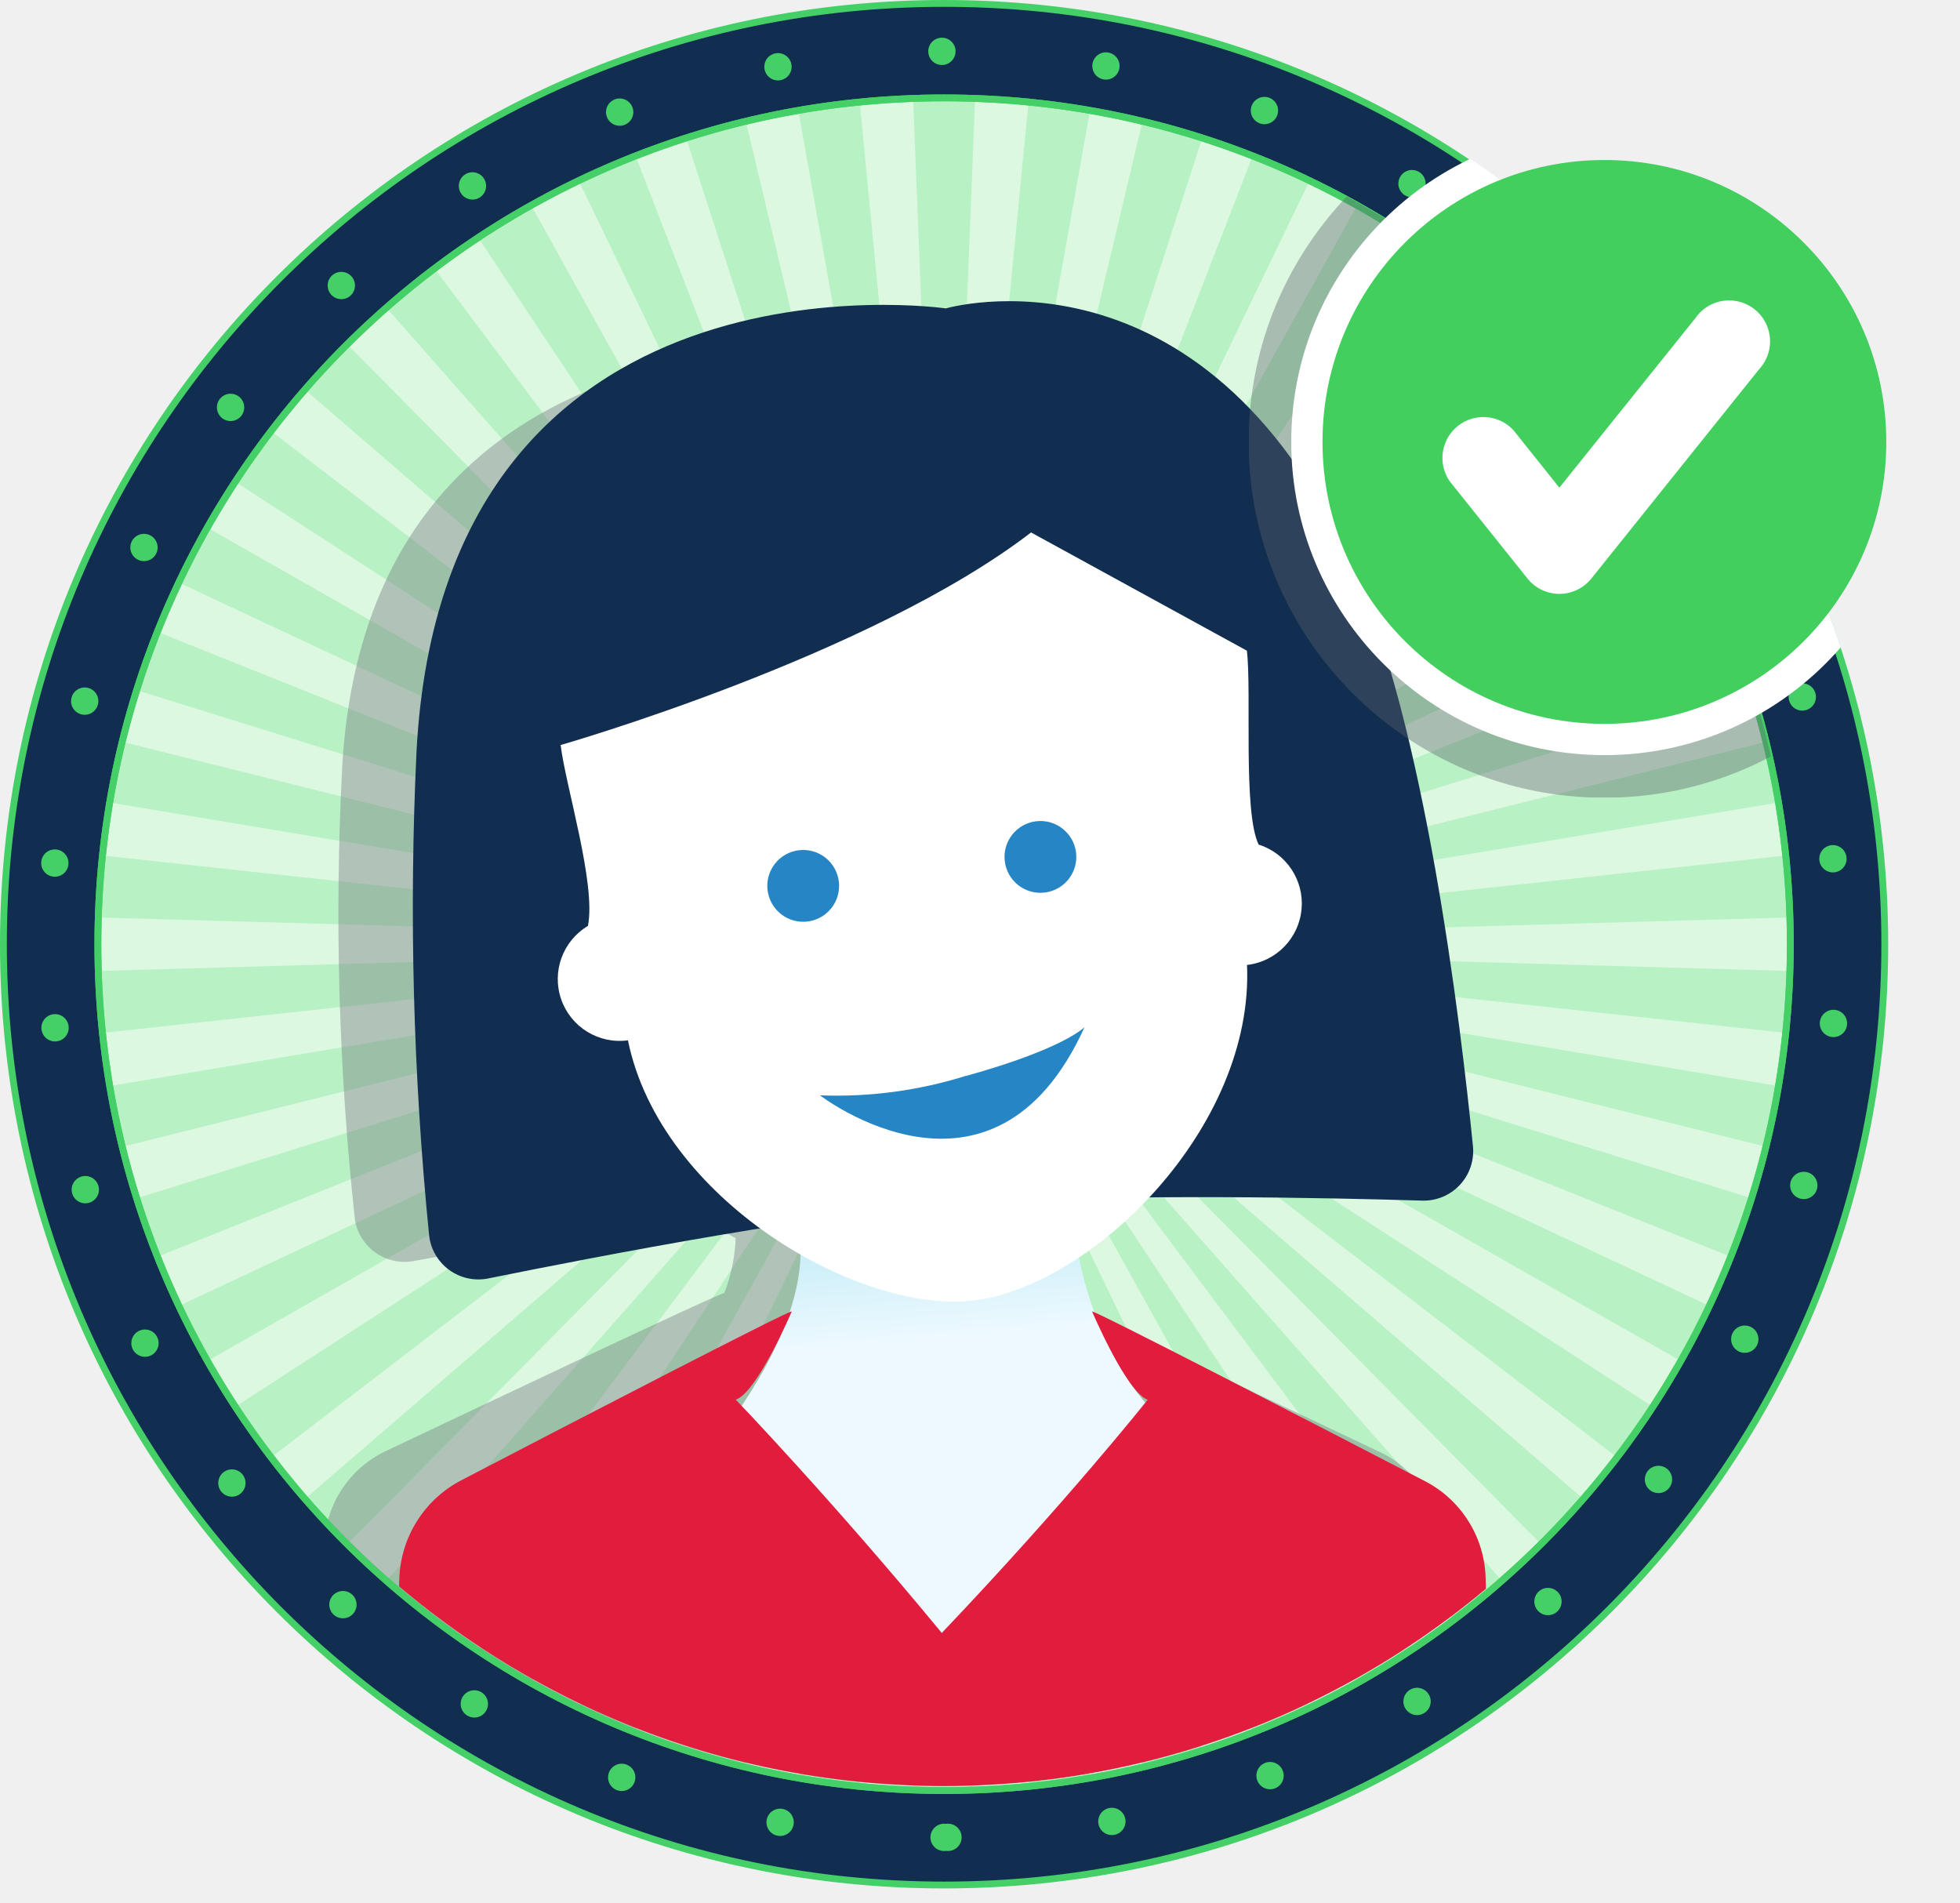
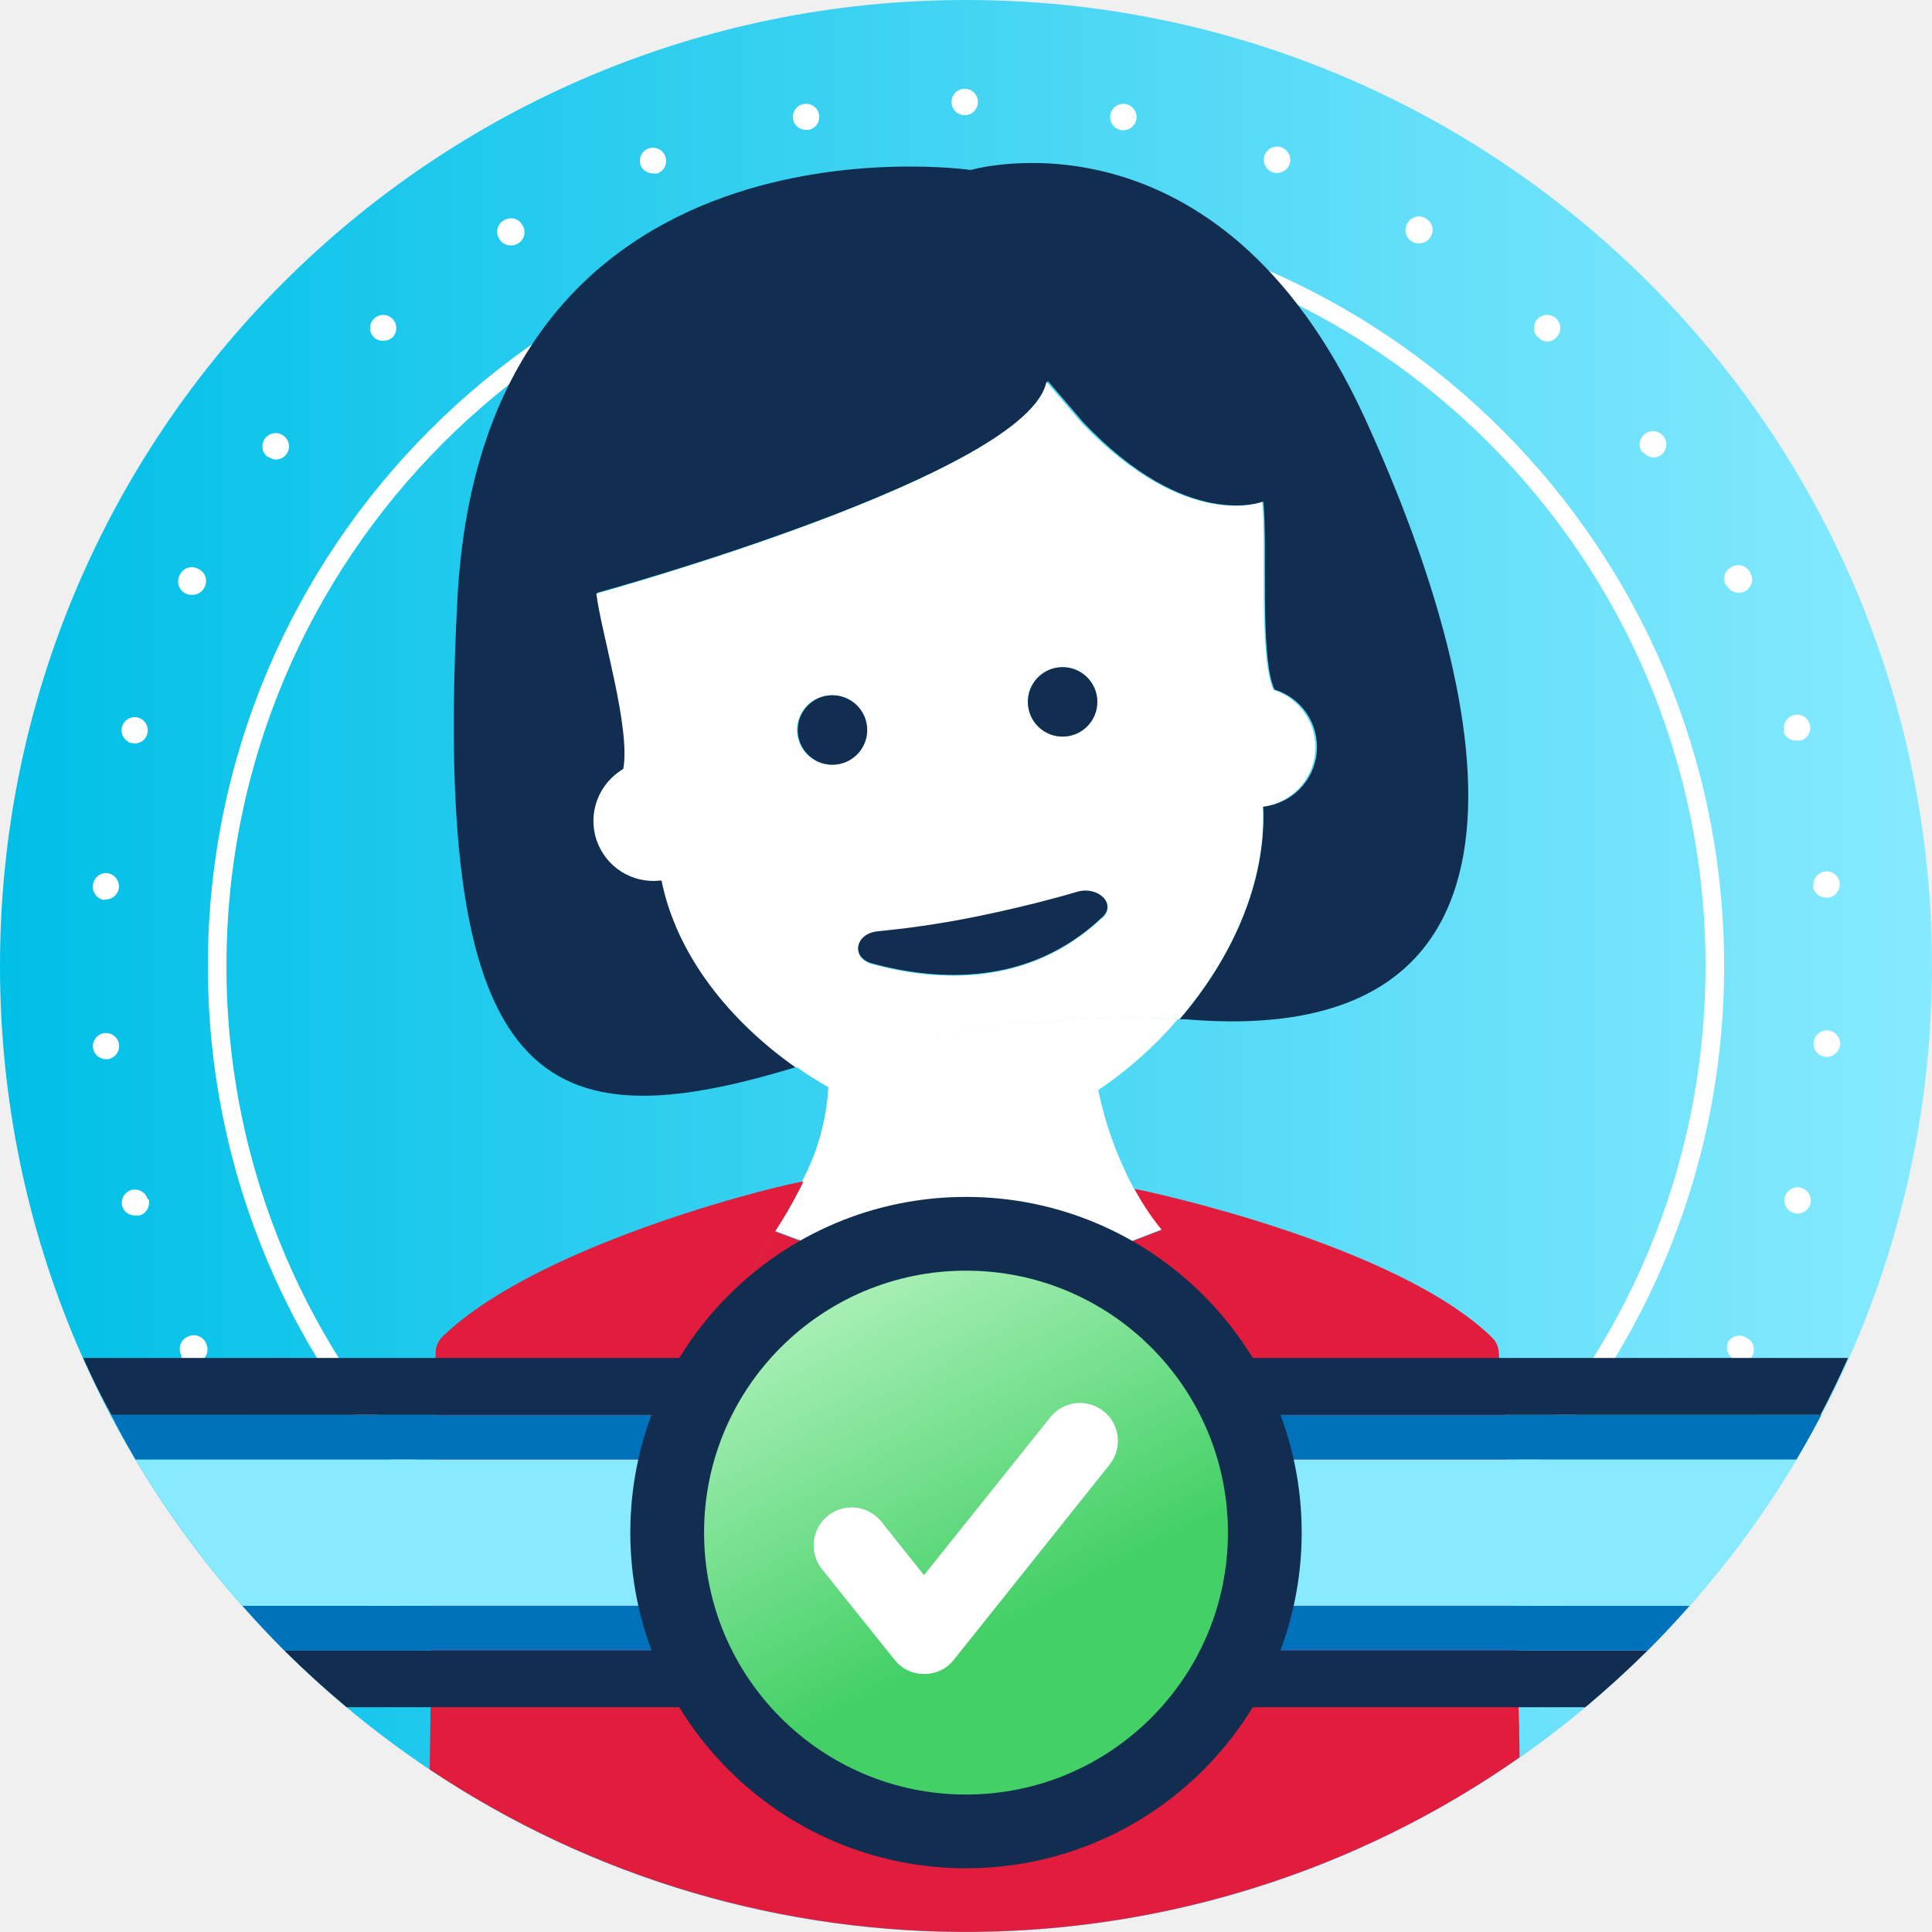
- <svg xmlns="http://www.w3.org/2000/svg" xmlns:xlink="http://www.w3.org/1999/xlink" viewBox="0 0 143.58 139.35">
+ <svg xmlns="http://www.w3.org/2000/svg" viewBox="0 0 104 104">
  <defs>
-     <filter id="luminosity-invert" filterUnits="userSpaceOnUse" color-interpolation-filters="sRGB">
-       <feColorMatrix values="-1 0 0 0 1 0 -1 0 0 1 0 0 -1 0 1 0 0 0 1 0" />
-     </filter>
-     <mask id="mask" x="-84.7" y="0" width="136.81" height="125.06" maskUnits="userSpaceOnUse">
-       <circle cx="-22.46" cy="62.82" r="61.99" stroke="#000" stroke-miterlimit="10" stroke-width="0.5" filter="url(#luminosity-invert)" />
-     </mask>
-     <mask id="mask-2" x="-91.76" y="-6.49" width="140.75" height="138.61" maskUnits="userSpaceOnUse">
-       <circle cx="-22.46" cy="62.82" r="69.3" filter="url(#luminosity-invert)" />
-     </mask>
-     <mask id="mask-3" x="7.06" y="6.87" width="123.93" height="128.35" maskUnits="userSpaceOnUse">
-       <path d="M69,130.8a62,62,0,1,1,62-62A62,62,0,0,1,69,130.8Z" filter="url(#luminosity-invert)" />
-     </mask>
-     <clipPath id="clip-path">
-       <path d="M69.16,130.82A61.83,61.83,0,1,1,131,69,61.9,61.9,0,0,1,69.16,130.82Z" fill="none" />
-     </clipPath>
-     <linearGradient id="linear-gradient" x1="66.88" y1="78.12" x2="69.29" y2="106.02" gradientUnits="userSpaceOnUse">
-       <stop offset="0" stop-color="#8adaeb" />
-       <stop offset="0.71" stop-color="#edf9ff" />
+     <linearGradient id="New_Gradient_Swatch_5" y1="52" x2="104" y2="52" gradientUnits="userSpaceOnUse">
+       <stop offset="0" stop-color="#00bfe7" />
+       <stop offset="1" stop-color="#87eaff" />
    </linearGradient>
-     <symbol id="New_Symbol" data-name="New Symbol" viewBox="0 0 52.11 52.11">
-       <g mask="url(#mask)">
-         <circle cx="26.06" cy="26.06" r="26.06" fill="#5b616a" opacity="0.4" />
-       </g>
-       <g mask="url(#mask-2)">
-         <circle cx="26.06" cy="26.06" r="22.94" fill="#fff" />
-       </g>
-       <circle cx="26.06" cy="26.06" r="20.65" fill="#42cf5e" />
-       <path d="M22.77,37.19a3,3,0,0,1-2.34-1.12l-5.71-7.14a3,3,0,0,1,4.67-3.74l3.37,4.22L32.72,17a3,3,0,1,1,4.67,3.74L25.1,36.07A3,3,0,0,1,22.77,37.19Z" fill="#fff" />
-     </symbol>
+     <linearGradient id="New_Gradient_Swatch_2" x1="45.44" y1="69.9" x2="54.48" y2="87.26" gradientUnits="userSpaceOnUse">
+       <stop offset="0" stop-color="#a7efb5" />
+       <stop offset="1" stop-color="#44d067" />
+     </linearGradient>
  </defs>
-   <g style="isolation:isolate">
-     <g id="Layer_2" data-name="Layer 2">
-       <g id="Layer_3" data-name="Layer 3">
-         <circle cx="69.16" cy="69.16" r="68.91" fill="#112e51" />
-         <path d="M69.16,134.58a65.41,65.41,0,1,1,65.41-65.41A65.49,65.49,0,0,1,69.16,134.58Z" fill="none" stroke="#44d067" stroke-linecap="round" stroke-miterlimit="10" stroke-width="2" stroke-dasharray="0 12.08" />
-         <circle cx="69.16" cy="69.16" r="68.91" fill="none" stroke="#44d067" stroke-linecap="round" stroke-miterlimit="10" stroke-width="0.5" />
-         <circle cx="69.16" cy="69.16" r="61.99" fill="#dcf8e1" stroke="#44d067" stroke-miterlimit="10" stroke-width="0.5" />
-         <g opacity="0.31">
-           <polygon points="68.5 73.96 58.49 130.18 62.98 130.8 68.5 73.96" fill="#68e380" />
-           <polygon points="69.82 64.36 79.84 8.15 75.34 7.53 69.82 64.36" fill="#68e380" />
-           <polygon points="67.86 73.83 50.28 128.16 54.65 129.38 67.86 73.83" fill="#68e380" />
-           <polygon points="70.47 64.5 88.05 10.17 83.68 8.94 70.47 64.5" fill="#68e380" />
-           <polygon points="67.23 73.61 42.42 125.04 46.58 126.84 67.23 73.61" fill="#68e380" />
-           <polygon points="71.09 64.72 95.91 13.29 91.74 11.48 71.09 64.72" fill="#68e380" />
-           <polygon points="66.65 73.3 35.06 120.88 38.94 123.23 66.65 73.3" fill="#68e380" />
-           <polygon points="71.68 65.02 103.27 17.45 99.39 15.09 71.68 65.02" fill="#68e380" />
-           <polygon points="66.11 72.92 28.34 115.75 31.86 118.61 66.11 72.92" fill="#68e380" />
-           <polygon points="72.22 65.41 109.99 22.58 106.47 19.71 72.22 65.41" fill="#68e380" />
-           <polygon points="65.62 72.47 22.37 109.76 25.47 113.07 65.62 72.47" fill="#68e380" />
-           <polygon points="72.7 65.86 115.95 28.57 112.86 25.25 72.7 65.86" fill="#68e380" />
-           <polygon points="65.2 71.96 17.28 103.01 19.9 106.72 65.2 71.96" fill="#68e380" />
-           <polygon points="73.12 66.37 121.04 35.32 118.43 31.61 73.12 66.37" fill="#68e380" />
-           <polygon points="64.86 71.39 13.16 95.63 15.24 99.66 64.86 71.39" fill="#68e380" />
-           <polygon points="73.46 66.93 125.17 42.7 123.08 38.67 73.46 66.93" fill="#68e380" />
-           <polygon points="64.6 70.78 10.07 87.75 11.59 92.03 64.6 70.78" fill="#68e380" />
-           <polygon points="73.73 67.54 128.25 50.57 126.73 46.3 73.73 67.54" fill="#68e380" />
-           <polygon points="64.42 70.15 8.09 79.54 9.02 83.98 64.42 70.15" fill="#68e380" />
-           <polygon points="73.91 68.18 130.23 58.79 129.31 54.35 73.91 68.18" fill="#68e380" />
-           <polygon points="64.33 69.49 7.25 71.12 7.56 75.65 64.33 69.49" fill="#68e380" />
-           <polygon points="74 68.83 131.08 67.2 130.77 62.67 74 68.83" fill="#68e380" />
-           <polygon points="64.33 68.83 7.56 62.67 7.25 67.2 64.33 68.83" fill="#68e380" />
-           <polygon points="74 69.49 130.77 75.65 131.08 71.12 74 69.49" fill="#68e380" />
-           <polygon points="64.42 68.18 9.02 54.35 8.09 58.79 64.42 68.18" fill="#68e380" />
-           <polygon points="73.91 70.15 129.31 83.98 130.23 79.54 73.91 70.15" fill="#68e380" />
-           <polygon points="64.6 67.54 11.59 46.3 10.07 50.57 64.6 67.54" fill="#68e380" />
-           <polygon points="73.73 70.78 126.73 92.03 128.25 87.75 73.73 70.78" fill="#68e380" />
-           <polygon points="64.86 66.93 15.24 38.67 13.16 42.7 64.86 66.93" fill="#68e380" />
-           <polygon points="73.46 71.39 123.08 99.66 125.17 95.63 73.46 71.39" fill="#68e380" />
-           <polygon points="65.2 66.37 19.9 31.61 17.28 35.32 65.2 66.37" fill="#68e380" />
-           <polygon points="73.12 71.96 118.43 106.72 121.04 103.01 73.12 71.96" fill="#68e380" />
-           <polygon points="65.62 65.86 25.47 25.25 22.37 28.57 65.62 65.86" fill="#68e380" />
-           <polygon points="72.7 72.47 112.86 113.07 115.95 109.76 72.7 72.47" fill="#68e380" />
-           <polygon points="66.11 65.41 31.86 19.71 28.34 22.58 66.11 65.41" fill="#68e380" />
-           <polygon points="72.22 72.92 106.47 118.61 109.99 115.75 72.22 72.92" fill="#68e380" />
-           <polygon points="66.65 65.02 38.94 15.09 35.06 17.45 66.65 65.02" fill="#68e380" />
-           <polygon points="71.68 73.3 99.39 123.23 103.27 120.88 71.68 73.3" fill="#68e380" />
-           <polygon points="67.23 64.72 46.58 11.48 42.42 13.29 67.23 64.72" fill="#68e380" />
-           <polygon points="71.09 73.61 91.74 126.84 95.91 125.04 71.09 73.61" fill="#68e380" />
-           <polygon points="67.86 64.5 54.65 8.94 50.28 10.17 67.86 64.5" fill="#68e380" />
-           <polygon points="70.47 73.83 83.68 129.38 88.05 128.16 70.47 73.83" fill="#68e380" />
-           <polygon points="68.5 64.36 62.98 7.53 58.49 8.15 68.5 64.36" fill="#68e380" />
-           <polygon points="69.82 73.96 75.34 130.8 79.84 130.18 69.82 73.96" fill="#68e380" />
-           <polygon points="69.16 64.32 71.43 7.26 66.89 7.26 69.16 64.32" fill="#68e380" />
-           <polygon points="69.16 74.01 66.89 131.07 71.43 131.07 69.16 74.01" fill="#68e380" />
-         </g>
-       </g>
-       <g id="Layer_1-2" data-name="Layer 1">
-         <g mask="url(#mask-3)">
-           <path d="M105.47,112.93a7.7,7.7,0,0,0-4.55-6.65C93.08,102.56,77.43,95.14,76,94.64a26.24,26.24,0,0,1-1.15-3.73,29.84,29.84,0,0,0,5.3-4.14c8.2-.07,15.94.1,20.5.23a3.55,3.55,0,0,0,3.83-3.74c-.93-8.54-3.64-29.06-9.07-39.93C84.05,20.55,64.89,25.68,64.89,25.68s-37.78-5-39.82,30.47A208,208,0,0,0,26,89.34a3.69,3.69,0,0,0,4.45,3c4.62-.86,12.6-2.29,20.44-3.45a32.84,32.84,0,0,0,3,1.8,12.47,12.47,0,0,1-.82,4c-1.6.6-16.9,7.85-24.71,11.55A7.89,7.89,0,0,0,23.76,113l-.38,12c27.09,13.83,54.58,13.44,82.45,0Z" fill="#747980" opacity="0.42" style="mix-blend-mode:multiply" />
-         </g>
-         <g clip-path="url(#clip-path)">
-           <path d="M71,88.09c11.93-.66,26.27-.36,33.17-.15a3.63,3.63,0,0,0,3.73-4c-.91-9.1-3.54-31-8.84-42.57C88,17.11,69.29,22.59,69.29,22.59S32.5,17.25,30.51,55.07a242.47,242.47,0,0,0,.92,35.37,3.63,3.63,0,0,0,4.34,3.2C43.58,92.06,61.25,88.63,71,88.09Z" fill="#112e51" />
-           <path d="M57.79,88.09s3.43,4.57-3.43,14.84a22.59,22.59,0,0,0-2.28,20.55l17.13,6.85,13.7-5.71s14.23-6.65,1.14-21.7c-5.8-6.66-5.71-16.7-5.71-16.7Z" fill="url(#linear-gradient)" />
-           <path d="M69,119.62c-8-9.71-15.1-17.1-15.1-17.1C55.47,102,58,96.06,58,96.06c-.19-.1-16.23,8.21-24.2,12.36a8.45,8.45,0,0,0-4.55,7.25l-.37,12.77c26.38,14.74,53.16,14.32,80.3,0l-.35-12.86a8.24,8.24,0,0,0-4.44-7.09C96.43,104.36,80.23,96,80,96.06h0s2.51,5.89,4.07,6.47c0,0-5.86,7.39-15.1,17.1" fill="#e21c3d" />
-           <path d="M75.53,39C63.71,48.09,41.07,54.57,41.07,54.57c.36,3,2.61,10.18,2,13.25A4.53,4.53,0,0,0,46,76.2H46C48.39,87.9,62.92,96.27,71.35,95.25c8.65-1.05,20.53-12.63,20-24.58h.08a4.53,4.53,0,0,0,.77-8.81c-1.16-2.39-.5-11.24-.86-14.2Z" fill="#fff" />
-           <circle cx="58.84" cy="64.88" r="2.63" transform="translate(-7.4 7.58) rotate(-6.93)" fill="#2686c5" />
-           <circle cx="76.22" cy="62.76" r="2.63" transform="translate(-7.02 9.66) rotate(-6.93)" fill="#2686c5" />
-           <path d="M70.76,78.81c7.21-2,8.69-3.58,8.69-3.58-6.7,14.79-19.38,5-19.38,5a31.68,31.68,0,0,0,10.69-1.43" fill="#2686c5" />
-         </g>
-         <circle cx="69.16" cy="69.16" r="61.99" fill="none" stroke="#44d067" stroke-miterlimit="10" stroke-width="0.5" />
-         <use width="52.11" height="52.11" transform="translate(91.47 6.31)" xlink:href="#New_Symbol" />
-       </g>
-     </g>
+   <g id="Layer_1" data-name="Layer 1">
+     <circle cx="52" cy="52" r="52" fill="url(#New_Gradient_Swatch_5)" />
+     <circle cx="52" cy="52" r="40.31" fill="none" stroke="#fff" stroke-miterlimit="10" />
+     <path d="M51.29,98.51a.71.71,0,0,1,.71-.71h.13a.72.72,0,0,1,.72.71h0a.71.71,0,0,1-.71.71H52A.71.71,0,0,1,51.29,98.51Zm-8-.09h0a.7.7,0,0,1-.57-.82h0a.7.7,0,0,1,.82-.57h0a.71.71,0,0,1,.57.82h0a.71.71,0,0,1-.7.58h-.13ZM60,97.82a.72.72,0,0,1,.57-.83h0a.72.72,0,0,1,.83.57h0a.72.72,0,0,1-.57.83h-.14A.71.71,0,0,1,60,97.82ZM34.95,96a.72.72,0,0,1-.41-.92h0a.71.71,0,0,1,.92-.41h0a.71.71,0,0,1,.41.92h0a.72.72,0,0,1-.67.45h0A.81.81,0,0,1,34.95,96Zm33.29-.45a.72.72,0,0,1,.41-.92h0a.71.71,0,0,1,.92.4h0a.72.72,0,0,1-.41.92h0a.67.67,0,0,1-.26,0h0A.72.72,0,0,1,68.24,95.58ZM27.16,92.14a.71.71,0,0,1-.23-1h0a.72.72,0,0,1,1-.23h0a.72.72,0,0,1,.23,1h0a.72.72,0,0,1-.6.33h0A.74.74,0,0,1,27.16,92.14ZM76,91.84a.71.71,0,0,1,.23-1h0a.71.71,0,0,1,1,.23h0a.71.71,0,0,1-.23,1h0a.72.72,0,0,1-.38.11h0A.72.72,0,0,1,76,91.84Zm-55.75-5a.7.7,0,0,1,0-1h0a.71.71,0,0,1,1,0h0a.72.72,0,0,1,0,1h0a.73.73,0,0,1-.53.23h0A.7.7,0,0,1,20.21,86.88Zm62.66-.13a.7.7,0,0,1,0-1h0a.7.7,0,0,1,1,0h0a.7.7,0,0,1,0,1h0a.69.69,0,0,1-.48.18h0A.69.69,0,0,1,82.87,86.75Zm-68.53-6.3h0a.7.7,0,0,1,.13-1h0a.71.71,0,0,1,1,.13h0a.71.71,0,0,1-.14,1h0a.7.7,0,0,1-.43.14h0A.69.69,0,0,1,14.35,80.45Zm74.39,0a.7.7,0,0,1-.14-1h0a.71.71,0,0,1,1-.14h0a.71.71,0,0,1,.14,1h0a.72.72,0,0,1-.57.28h0A.68.68,0,0,1,88.74,80.49Zm-79-7.44a.71.71,0,0,1,.31-1h0a.71.71,0,0,1,1,.32h0a.72.72,0,0,1-.32,1h0a.75.75,0,0,1-.32.08h0A.7.7,0,0,1,9.75,73.05Zm83.61.21a.71.71,0,0,1-.32-1h0A.72.72,0,0,1,94,72h0a.72.72,0,0,1,.32,1h0a.72.72,0,0,1-.64.4h0A.76.76,0,0,1,93.35,73.26ZM6.58,64.94a.72.72,0,0,1,.49-.88h0a.72.72,0,0,1,.88.49H8a.72.72,0,0,1-.49.88h0l-.19,0h0A.72.72,0,0,1,6.58,64.94Zm90,.36a.71.71,0,0,1-.5-.87h0a.71.71,0,0,1,.88-.49h0a.71.71,0,0,1,.49.87h0a.72.72,0,0,1-.69.52h0A.53.53,0,0,1,96.57,65.3ZM5,56.38a.72.72,0,0,1,.64-.77h0a.71.71,0,0,1,.77.64h0a.71.71,0,0,1-.64.77H5.69A.72.72,0,0,1,5,56.38Zm93.27.51a.7.7,0,0,1-.64-.77h0a.71.71,0,0,1,.77-.65h0a.71.71,0,0,1,.65.77h0a.72.72,0,0,1-.71.65h-.06ZM5.62,48.45A.72.72,0,0,1,5,47.67H5A.71.71,0,0,1,5.75,47h0a.72.72,0,0,1,.65.77h0a.71.71,0,0,1-.71.65H5.62Zm92-.77a.71.71,0,0,1,.64-.77h0a.7.7,0,0,1,.77.64h0a.71.71,0,0,1-.64.77h-.07A.71.71,0,0,1,97.59,47.68ZM7.06,40a.72.72,0,0,1-.49-.88h0a.71.71,0,0,1,.87-.49h0a.72.72,0,0,1,.49.88h0a.7.7,0,0,1-.68.51h0Zm89-.62h0a.71.71,0,0,1,.48-.88h0a.71.71,0,0,1,.88.49h0a.71.71,0,0,1-.48.87h0a.67.67,0,0,1-.2,0h0A.71.71,0,0,1,96,39.38ZM10,31.95a.71.71,0,0,1-.32-1h0a.7.7,0,0,1,1-.32h0a.71.71,0,0,1,.32,1h0a.71.71,0,0,1-.64.39h0A.69.69,0,0,1,10,31.95Zm82.91-.43h0a.7.7,0,0,1,.31-1h0a.71.71,0,0,1,1,.32h0a.71.71,0,0,1-.31,1h0a.74.74,0,0,1-.32.07h0A.72.72,0,0,1,92.95,31.51Zm-78.5-6.92a.71.71,0,0,1-.14-1h0a.71.71,0,0,1,1-.14h0a.71.71,0,0,1,.14,1h0a.72.72,0,0,1-.57.28h0A.73.73,0,0,1,14.45,24.59Zm74-.24a.71.71,0,0,1,.14-1h0a.71.71,0,0,1,1,.13h0a.71.71,0,0,1-.13,1h0a.74.74,0,0,1-.43.14h0A.7.7,0,0,1,88.48,24.35ZM20.13,18.16a.7.7,0,0,1,0-1h0a.71.71,0,0,1,1,0h0a.72.72,0,0,1,0,1h0a.72.72,0,0,1-.48.18h0A.68.68,0,0,1,20.13,18.16Zm62.65,0a.71.71,0,0,1,0-1h0a.7.7,0,0,1,1,0h0a.7.7,0,0,1,0,1h0a.68.68,0,0,1-.52.23h0A.75.75,0,0,1,82.77,18.12ZM26.88,12.87a.7.7,0,0,1,.23-1h0a.7.7,0,0,1,1,.23h0a.7.7,0,0,1-.22,1h0a.65.65,0,0,1-.37.11h0A.7.7,0,0,1,26.88,12.87ZM76,13a.72.72,0,0,1-.23-1h0a.71.71,0,0,1,1-.23h0a.71.71,0,0,1,.23,1h0a.72.72,0,0,1-.61.33h0A.69.69,0,0,1,76,13ZM34.49,8.91A.71.71,0,0,1,34.89,8h0a.71.71,0,0,1,.92.41h0a.71.71,0,0,1-.41.92h0a.65.65,0,0,1-.26,0h0A.7.7,0,0,1,34.49,8.91Zm34,.36a.71.71,0,0,1-.41-.92h0A.71.71,0,0,1,69,7.94h0a.72.72,0,0,1,.41.92h0a.73.73,0,0,1-.67.45h0A.81.81,0,0,1,68.47,9.27ZM42.69,6.43a.71.71,0,0,1,.57-.83h0a.71.71,0,0,1,.83.57h0a.7.7,0,0,1-.57.82h-.13A.71.71,0,0,1,42.69,6.43ZM60.34,7a.71.71,0,0,1-.57-.82h0a.71.71,0,0,1,.82-.58h0a.72.72,0,0,1,.58.83h0a.72.72,0,0,1-.7.58h-.13ZM51.22,5.49a.71.71,0,0,1,.71-.71h0a.71.71,0,0,1,.71.71h0a.71.71,0,0,1-.71.71h0A.71.71,0,0,1,51.22,5.49Z" fill="#fff" />
+   </g>
+   <g id="Layer_2" data-name="Layer 2">
+     <path d="M43,64.09l.13-.24Z" fill="none" />
+     <path d="M35.68,47.35h-.06a3.23,3.23,0,0,1-2-6c.41-2.19-1.19-7.33-1.45-9.45,0,0,23.2-6.36,24.23-11.4l1.91,2.23C63.91,28.64,68,27,68,27c.26,2.11-.21,8.42.61,10.12A3.23,3.23,0,0,1,68,43.42H68c.18,4.17-1.76,8.26-4.5,11.45l.34,0c19.88,1.68,17-16.23,9.64-32.34C65.56,5.25,52.26,9.15,52.26,9.15S26,5.34,24.62,32.3c-1.39,26.52,4.76,29.24,18.2,25.15l.1,0C39.44,55,36.51,51.46,35.68,47.35Z" fill="#112e51" />
+     <path d="M43.13,63.85l-.13.24a21.79,21.79,0,0,1-1.27,2.17l10.43,3.9,10.42-4A14.71,14.71,0,0,1,61,63.91h0a19.47,19.47,0,0,1-1.88-5.23,21.38,21.38,0,0,0,4.29-3.82c-8.57-.62-19.49,2.26-20.57,2.55.57.4,1.15.78,1.75,1.11a12.28,12.28,0,0,1-1.42,5.08h0Z" fill="#fff" />
+     <path d="M63.48,54.87c2.75-3.19,4.69-7.28,4.5-11.45H68a3.23,3.23,0,0,0,.55-6.28c-.82-1.7-.36-8-.61-10.12,0,0-4.06,1.63-9.7-4.24l-1.91-2.23c-1,5-24.23,11.4-24.23,11.4.26,2.11,1.86,7.26,1.45,9.45a3.23,3.23,0,0,0,2,6h.06c.83,4.11,3.76,7.63,7.23,10.07C44,57.13,54.92,54.24,63.48,54.87ZM57,35.92A1.87,1.87,0,1,1,55.34,38,1.87,1.87,0,0,1,57,35.92ZM45,41.15a1.87,1.87,0,1,1,1.63-2.09A1.87,1.87,0,0,1,45,41.15Zm14.32,8.27c-4,3.77-8.94,3.41-12.37,2.48-1.16-.32-.93-1.61.31-1.73a51.19,51.19,0,0,0,6-.94c2-.44,3.56-.84,4.74-1.19S60.12,48.69,59.35,49.42Z" fill="#fff" />
+     <circle cx="44.81" cy="39.29" r="1.87" transform="translate(-4.41 5.7) rotate(-6.93)" fill="#112e51" />
+     <circle cx="57.2" cy="37.78" r="1.87" transform="translate(-4.14 7.18) rotate(-6.93)" fill="#112e51" />
+     <path d="M58,48c-1.18.35-2.73.76-4.74,1.19a51.19,51.19,0,0,1-6,.94c-1.24.12-1.47,1.41-.31,1.73,3.42.93,8.4,1.29,12.37-2.48C60.12,48.69,59.14,47.68,58,48Z" fill="#112e51" />
+     <path d="M80.32,72c-5.13-5-18.56-7.89-19.25-8a13.84,13.84,0,0,0,1.71,2.5C72.11,77.14,62,81.88,62,81.88L52.2,85.95,40,81.07a16.1,16.1,0,0,1,1.63-14.65A25.21,25.21,0,0,0,43,64.09l.13-.24.11-.24c-.33-.05-14.07,3.15-19.43,8.35a1.2,1.2,0,0,0-.36.86l-.32,22.43A52,52,0,0,0,81.8,94.6c-.09-9.29-1.12-21.78-1.12-21.78A1.2,1.2,0,0,0,80.32,72Z" fill="#e21c3d" />
+     <path d="M43.25,63.61h0l-.11.24Z" fill="#e21c3d" />
+     <path d="M62.57,66.19l-10.42,4-10.43-3.9A21.79,21.79,0,0,0,43,64.09a25.21,25.21,0,0,1-1.38,2.33A16.1,16.1,0,0,0,40,81.07L52.2,85.95,62,81.88s10.14-4.74.81-15.46a13.84,13.84,0,0,1-1.71-2.5h0A14.71,14.71,0,0,0,62.57,66.19Z" fill="#e21c3d" />
+     <path d="M98,76.16q.79-1.5,1.48-3.06h-95Q5.17,74.66,6,76.16Z" fill="#112e51" />
+     <path d="M15.3,88.84q1.61,1.6,3.36,3.06H85.34q1.74-1.46,3.36-3.06Z" fill="#112e51" />
+     <path d="M7.3,78.57H96.7q.7-1.18,1.34-2.4H6Q6.6,77.38,7.3,78.57Z" fill="#0071bb" />
+     <path d="M15.3,88.84H88.7c.78-.77,1.52-1.58,2.25-2.4H13.05C13.78,87.26,14.52,88.06,15.3,88.84Z" fill="#0071bb" />
+     <path d="M13.05,86.44h77.9a52.15,52.15,0,0,0,5.75-7.87H7.3A52.15,52.15,0,0,0,13.05,86.44Z" fill="#87eaff" />
+     <circle cx="52" cy="82.5" r="18.07" fill="#112e51" />
+     <circle cx="52" cy="82.5" r="14.1" fill="url(#New_Gradient_Swatch_2)" />
+     <path d="M49.75,90.11a2,2,0,0,1-1.6-.77l-3.9-4.87a2,2,0,0,1,3.19-2.56l2.3,2.88,6.8-8.5a2,2,0,0,1,3.19,2.55L51.35,89.34A2,2,0,0,1,49.75,90.11Z" fill="#fff" />
  </g>
</svg>
